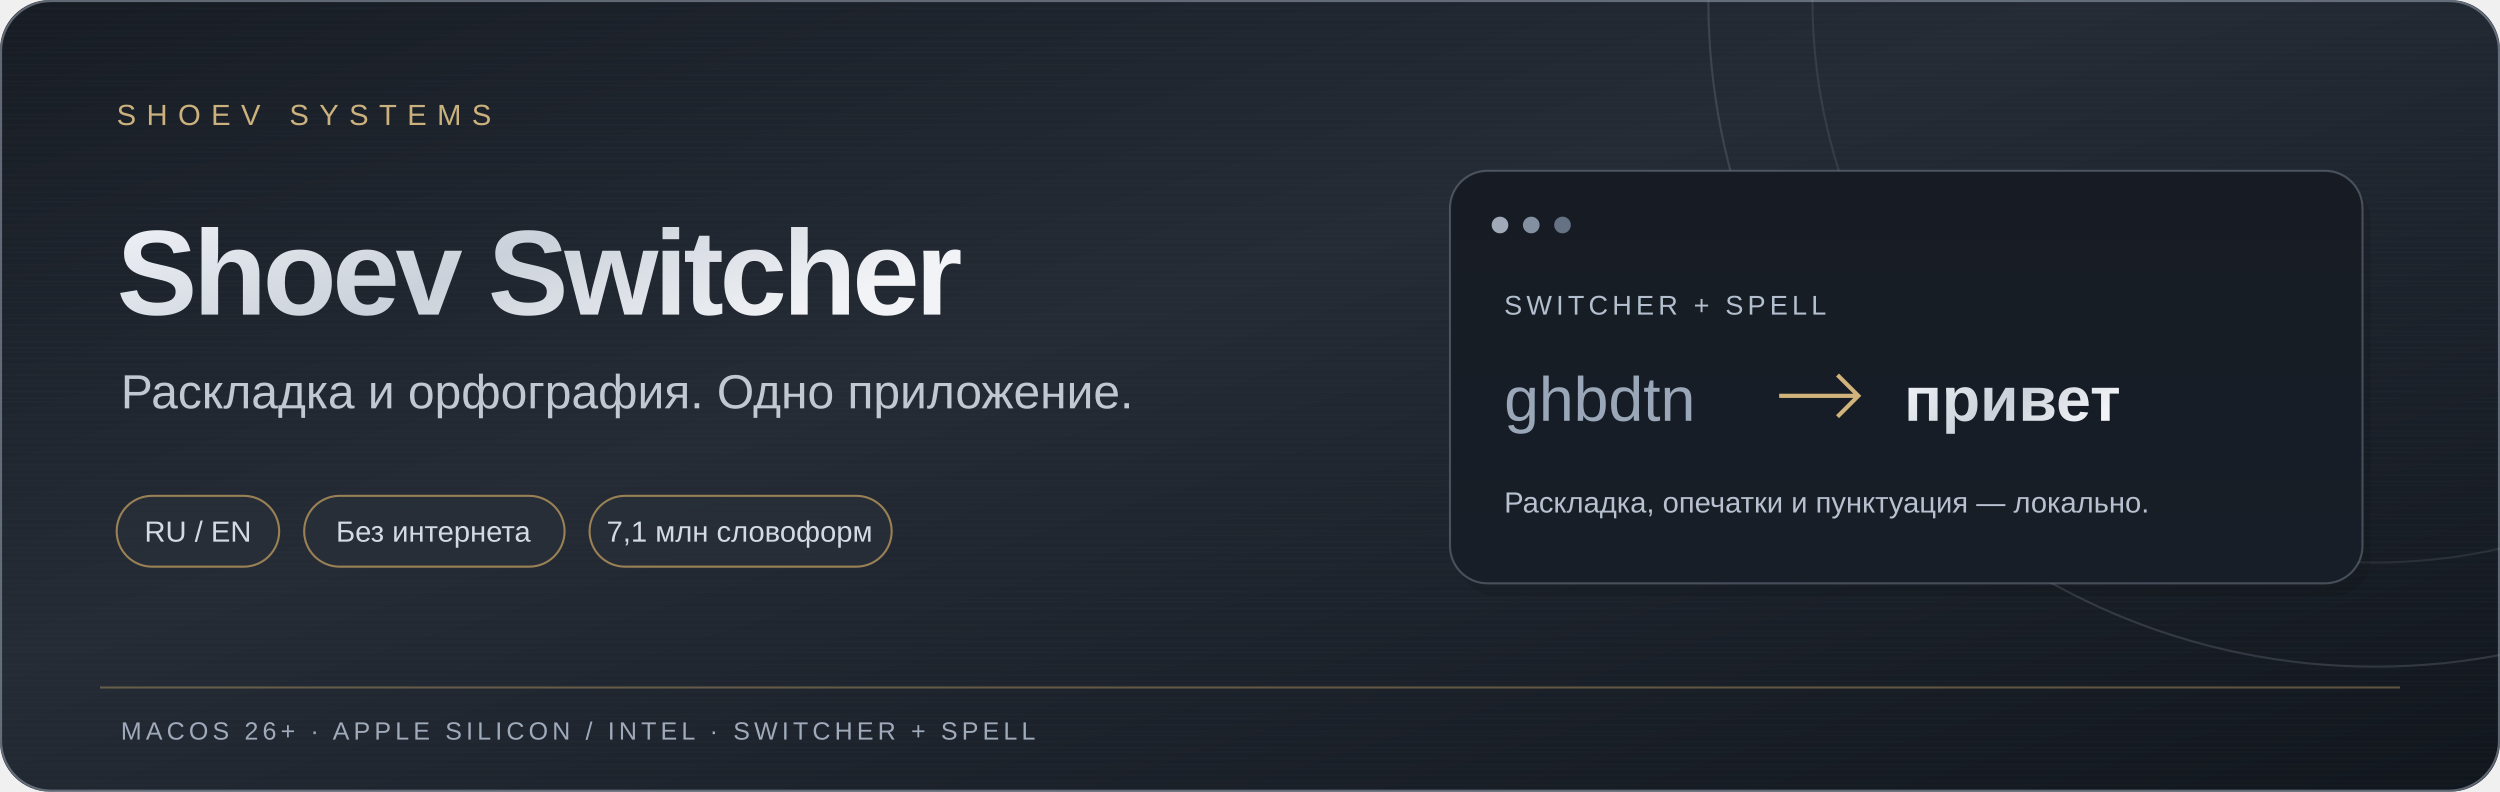
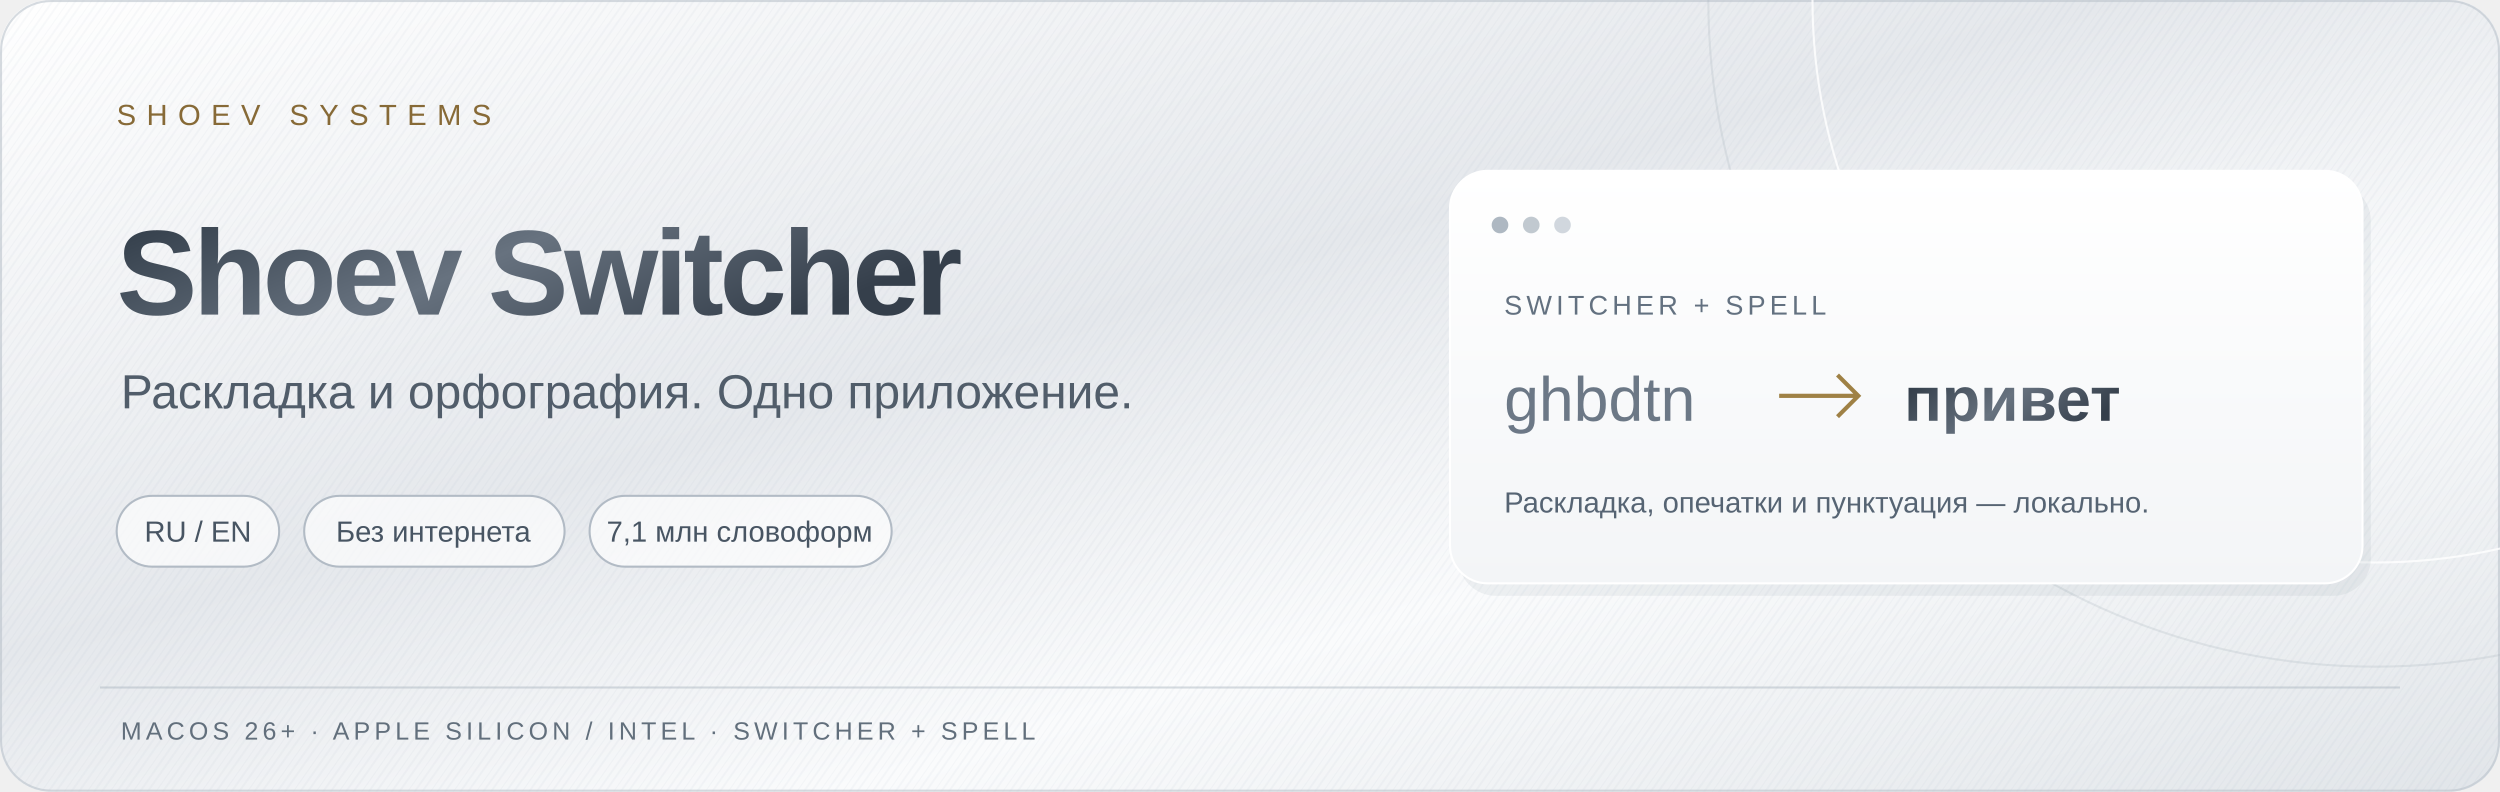
<svg xmlns="http://www.w3.org/2000/svg" width="1200" height="380" viewBox="0 0 1200 380" role="img" aria-labelledby="title desc">
  <defs>
    <linearGradient id="bg" x2="1" y2="1">
-       <stop stop-color="#171c24" />
-       <stop offset=".42" stop-color="#242b35" />
-       <stop offset=".67" stop-color="#1c222b" />
-       <stop offset="1" stop-color="#11161d" />
+       <stop stop-color="#ffffff" />
+       <stop offset=".42" stop-color="#e5e8ec" />
+       <stop offset=".67" stop-color="#fafbfc" />
+       <stop offset="1" stop-color="#e1e5e9" />
    </linearGradient>
    <linearGradient id="card" x2="0" y2="1">
-       <stop stop-color="#171c24" />
-       <stop offset="1" stop-color="#171e27" />
+       <stop stop-color="#ffffff" />
+       <stop offset="1" stop-color="#f3f5f7" />
    </linearGradient>
-     <linearGradient id="ink" x2="1" y2=".25">
-       <stop stop-color="#edf0f5" />
-       <stop offset=".5" stop-color="#cbd1da" />
-       <stop offset="1" stop-color="#f1f3f6" />
+     <linearGradient id="platinum" x2="1" y2=".25">
+       <stop stop-color="#333e4a" />
+       <stop offset=".5" stop-color="#67727f" />
+       <stop offset="1" stop-color="#353f4b" />
    </linearGradient>
-     <pattern id="grain" width="8" height="8" patternUnits="userSpaceOnUse">
-       <path d="M0 1h8M0 4h8M0 7h8" stroke="#bbc3d0" stroke-width=".3" opacity=".055" />
+     <pattern id="grain" width="9" height="9" patternUnits="userSpaceOnUse" patternTransform="rotate(35)">
+       <path d="M0 0V9M3 0V9M6 0V9" stroke="#617080" stroke-width=".3" opacity=".12" />
    </pattern>
  </defs>
  <rect width="1200" height="380" rx="24" fill="url(#bg)" />
  <rect width="1200" height="380" rx="24" fill="url(#grain)" />
-   <rect x=".5" y=".5" width="1199" height="379" rx="24" fill="none" stroke="#8f99a8" stroke-opacity=".6" />
-   <circle cx="1140" cy="0" r="270" fill="none" stroke="#bbc5d4" stroke-opacity=".12" />
-   <circle cx="1140" cy="0" r="320" fill="none" stroke="#8992a1" stroke-opacity=".25" />
-   <path d="M48 330H1152" stroke="#b99c64" stroke-opacity=".45" />
+   <rect x=".5" y=".5" width="1199" height="379" rx="24" fill="none" stroke="#bac3cb" stroke-opacity=".6" />
+   <circle cx="1140" cy="0" r="270" fill="none" stroke="#ffffff" stroke-opacity=".8" />
+   <circle cx="1140" cy="0" r="320" fill="none" stroke="#aab4bf" stroke-opacity=".25" />
+   <path d="M48 330H1152" stroke="#a8b2bd" stroke-opacity=".45" />
  <g font-family="-apple-system,BlinkMacSystemFont,'Segoe UI',Arial,sans-serif">
-     <text x="56" y="60" fill="#cbb17d" font-size="14" letter-spacing="5">SHOEV SYSTEMS</text>
-     <text x="56" y="151" fill="url(#ink)" font-size="58" font-weight="650" letter-spacing="-2">Shoev Switcher</text>
-     <text x="58" y="196" fill="#c1c8d2" font-size="23">Раскладка и орфография. Одно приложение.</text>
-     <g font-size="14" fill="#d4dae4">
-       <rect x="56" y="238" width="78" height="34" rx="17" fill="#292f39" fill-opacity=".7" stroke="#9a8155" />
+     <text x="56" y="60" fill="#876a37" font-size="14" letter-spacing="5">SHOEV SYSTEMS</text>
+     <text x="56" y="151" fill="url(#platinum)" font-size="58" font-weight="650" letter-spacing="-2">Shoev Switcher</text>
+     <text x="58" y="196" fill="#515d6a" font-size="23">Раскладка и орфография. Одно приложение.</text>
+     <g font-size="14" fill="#485563">
+       <rect x="56" y="238" width="78" height="34" rx="17" fill="#fff" fill-opacity=".65" stroke="#b2bbc5" />
      <text x="95" y="260" text-anchor="middle">RU / EN</text>
-       <rect x="146" y="238" width="125" height="34" rx="17" fill="#292f39" fill-opacity=".7" stroke="#9a8155" />
+       <rect x="146" y="238" width="125" height="34" rx="17" fill="#fff" fill-opacity=".65" stroke="#b2bbc5" />
      <text x="208" y="260" text-anchor="middle">Без интернета</text>
-       <rect x="283" y="238" width="145" height="34" rx="17" fill="#292f39" fill-opacity=".7" stroke="#9a8155" />
+       <rect x="283" y="238" width="145" height="34" rx="17" fill="#fff" fill-opacity=".65" stroke="#b2bbc5" />
      <text x="355" y="260" text-anchor="middle">7,1 млн словоформ</text>
    </g>
-     <rect x="700" y="88" width="438" height="198" rx="18" fill="#000000" fill-opacity=".10" />
-     <rect x="696" y="82" width="438" height="198" rx="18" fill="url(#card)" stroke="#8e9aaa" stroke-opacity=".4" />
-     <circle cx="720" cy="108" r="4" fill="#a0a9b8" />
-     <circle cx="735" cy="108" r="4" fill="#8390a1" />
-     <circle cx="750" cy="108" r="4" fill="#647284" />
-     <text x="722" y="151" fill="#b3bfce" font-size="13" letter-spacing="2">SWITCHER + SPELL</text>
-     <text x="722" y="202" fill="#9aa7b8" font-size="30">ghbdtn</text>
-     <path d="M854 190H892M882 180L892 190L882 200" fill="none" stroke="#d1b47b" stroke-width="2" />
-     <text x="914" y="202" fill="url(#ink)" font-size="30" font-weight="600">привет</text>
-     <text x="722" y="246" fill="#b7c1d0" font-size="14">Раскладка, опечатки и пунктуация — локально.</text>
-     <text x="58" y="355" fill="#9faabb" font-size="12" letter-spacing="2">MACOS 26+ · APPLE SILICON / INTEL · SWITCHER + SPELL</text>
+     <rect x="700" y="88" width="438" height="198" rx="18" fill="#758291" fill-opacity=".10" />
+     <rect x="696" y="82" width="438" height="198" rx="18" fill="url(#card)" stroke="#fff" />
+     <circle cx="720" cy="108" r="4" fill="#aeb8c2" />
+     <circle cx="735" cy="108" r="4" fill="#c1c9d0" />
+     <circle cx="750" cy="108" r="4" fill="#d1d7de" />
+     <text x="722" y="151" fill="#637180" font-size="13" letter-spacing="2">SWITCHER + SPELL</text>
+     <text x="722" y="202" fill="#6c7886" font-size="30">ghbdtn</text>
+     <path d="M854 190H892M882 180L892 190L882 200" fill="none" stroke="#9f8145" stroke-width="2" />
+     <text x="914" y="202" fill="url(#platinum)" font-size="30" font-weight="600">привет</text>
+     <text x="722" y="246" fill="#566473" font-size="14">Раскладка, опечатки и пунктуация — локально.</text>
+     <text x="58" y="355" fill="#626f7c" font-size="12" letter-spacing="2">MACOS 26+ · APPLE SILICON / INTEL · SWITCHER + SPELL</text>
  </g>
</svg>
